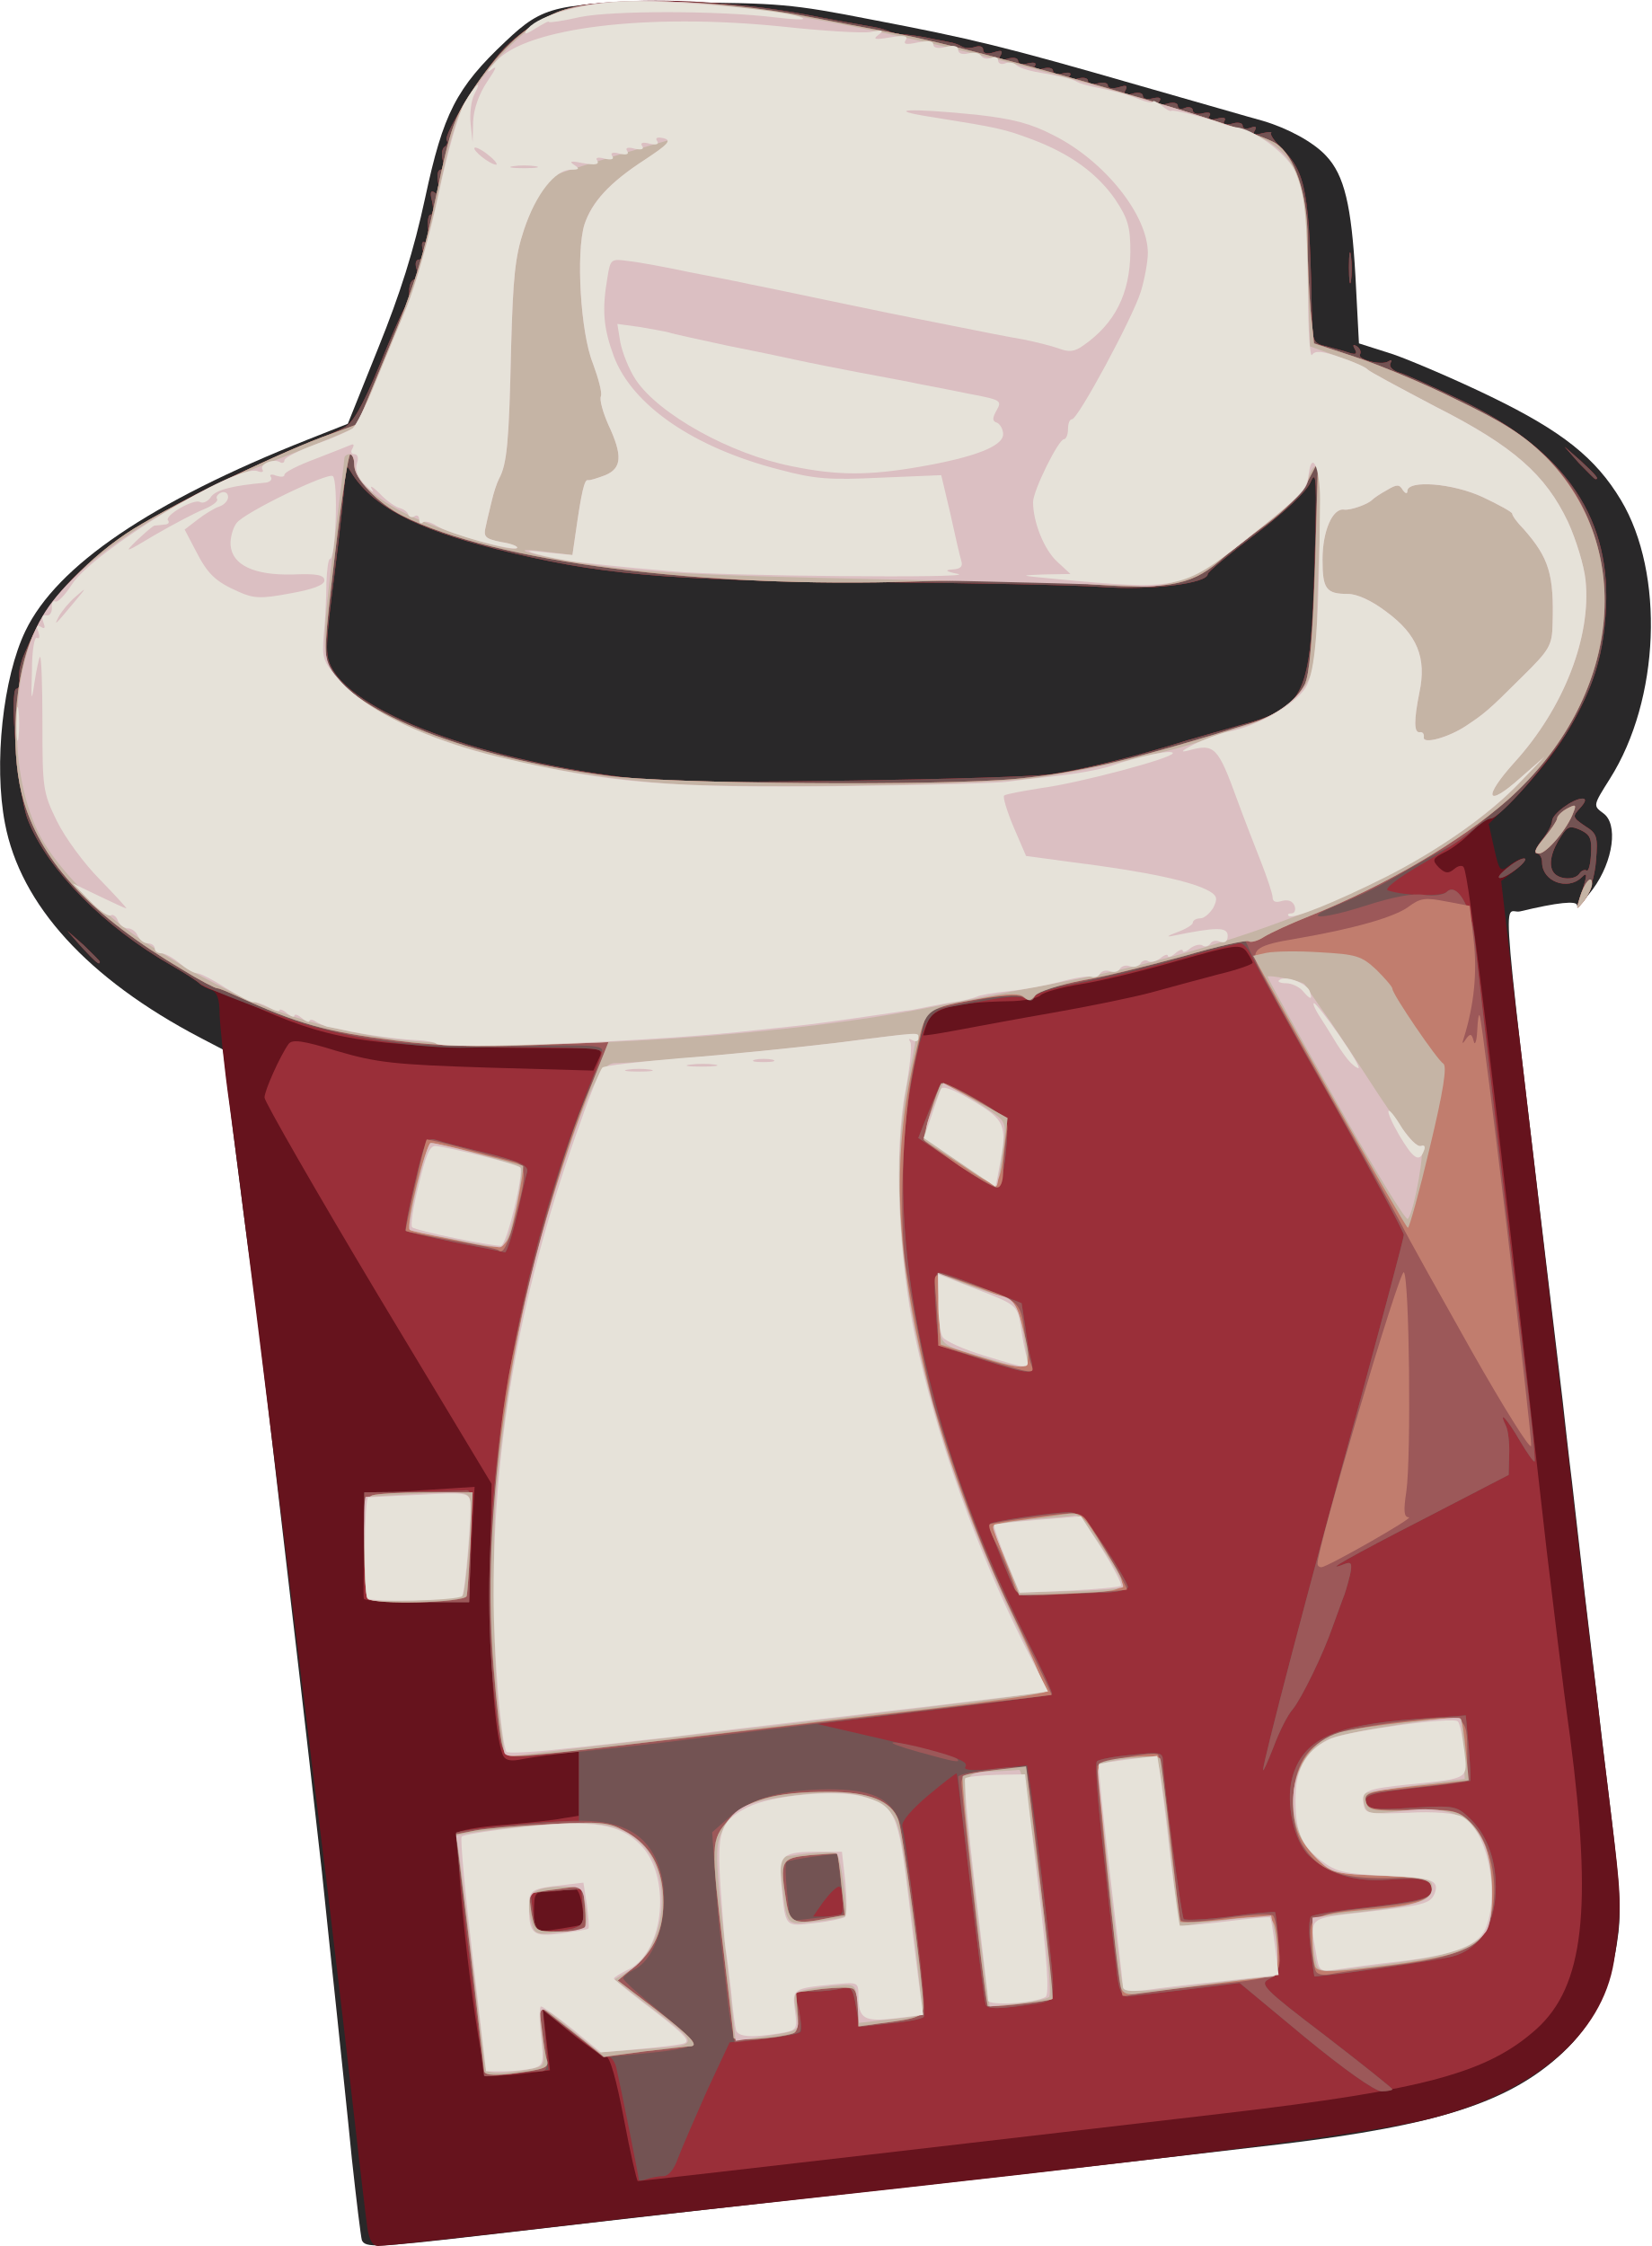
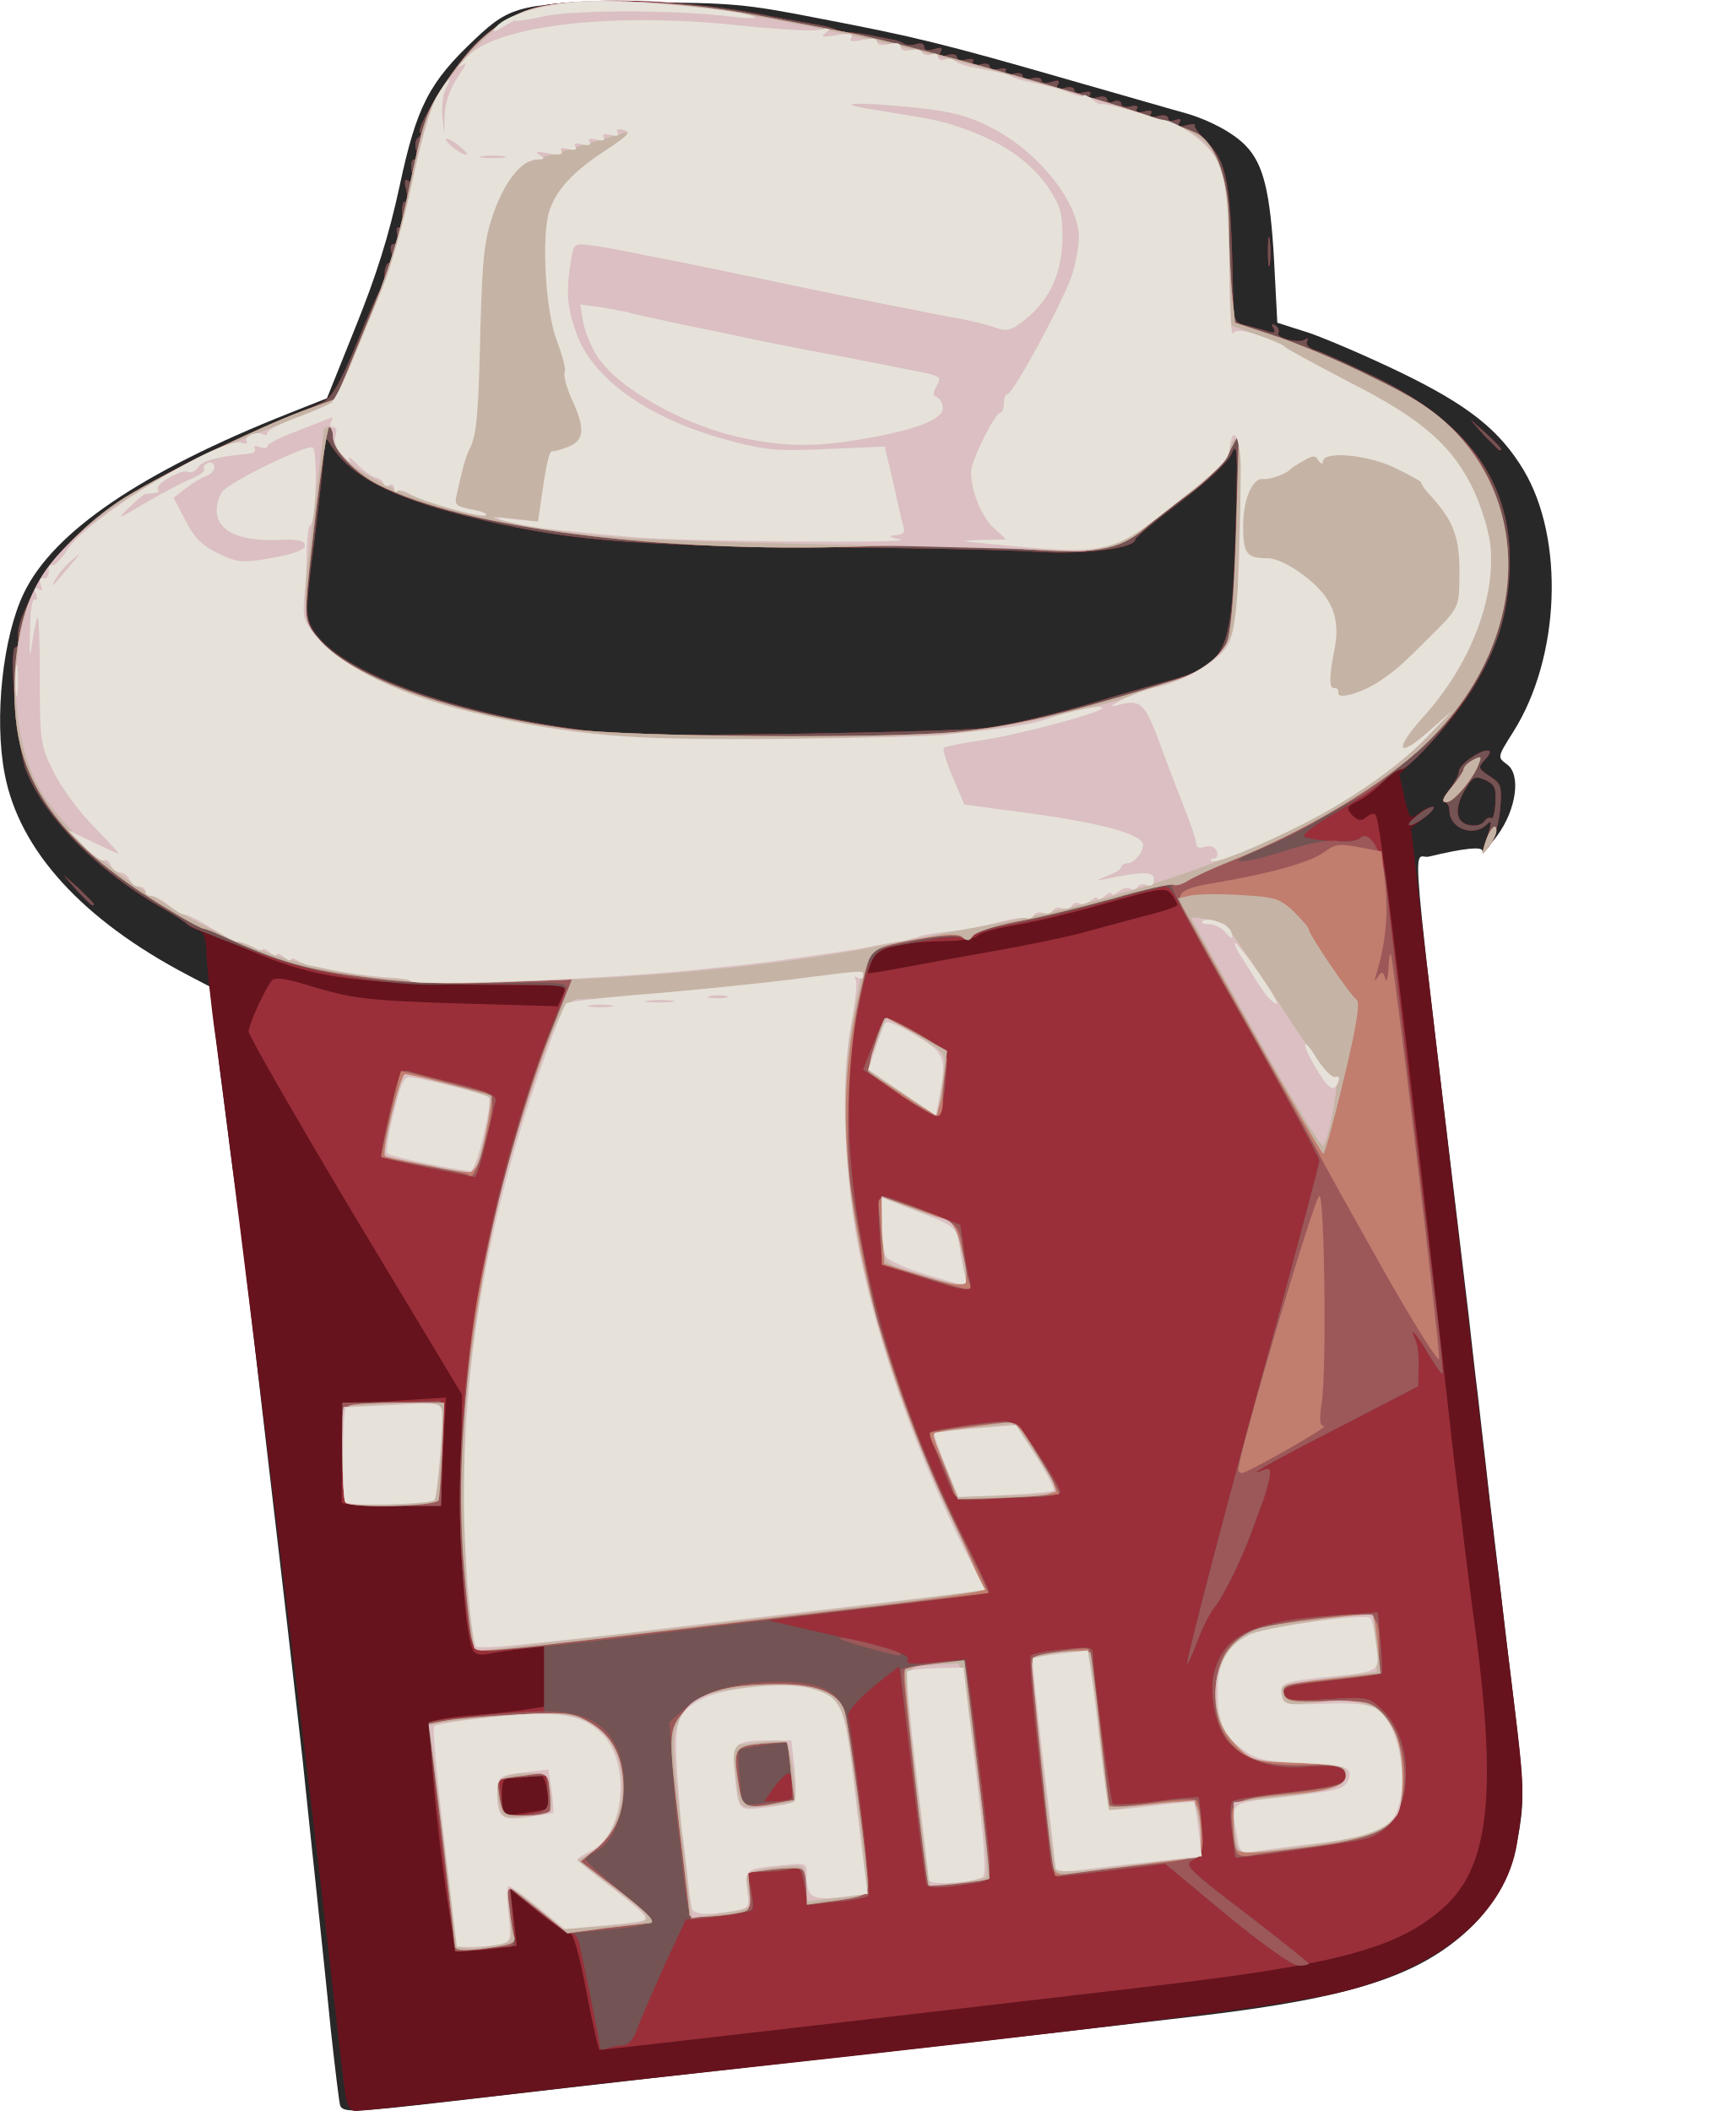
- <svg xmlns="http://www.w3.org/2000/svg" height="450" viewBox="0 0 3310 4500" width="331">
+ <svg xmlns="http://www.w3.org/2000/svg" viewBox="0 0 3700 4500">
  <path d="m725 4488c-2-7-11-80-20-163-8-82-22-213-30-290s-22-205-30-285c-9-80-36-318-61-530s-49-423-55-470c-5-47-16-134-24-195-9-60-25-187-37-281l-21-171-46-24c-225-118-360-266-391-429-23-119-4-293 41-386 63-131 252-259 565-383l81-32 61-152c44-109 71-194 94-301 36-168 62-220 161-313 77-73 101-78 352-78 195 1 222 3 380 34 204 39 266 54 540 133 116 33 226 65 245 70 51 15 102 43 127 70 37 39 51 100 59 242l7 134 69 22c37 13 126 51 196 85 142 69 209 122 260 207 88 147 78 400-22 558-34 54-34 54-14 69 31 21 21 96-20 152-18 24-32 38-32 33 0-10-39-6-114 12-35 8-45-110 85 979 5 44 13 118 19 165 5 47 17 146 25 220 9 74 20 169 25 210s18 154 30 250c17 144 19 187 10 243-14 93-50 165-109 220-106 99-249 145-564 183-350 41-508 59-957 109-267 30-561 64-655 75-200 23-224 24-230 8z" fill="#292829" />
  <g fill="#66131d">
    <path d="m736 4463c-3-21-17-139-31-263s-37-315-50-425c-14-110-43-346-65-525-58-473-108-875-130-1035-11-77-19-159-20-183 0-31-5-44-17-49-10-4-20-9-23-13-3-3-27-19-55-35-137-78-250-193-289-292-20-50-38-263-23-263 5 0 7-8 6-17-1-10 0-21 1-25 1-5 3-11 4-15 1-5 14-34 29-65 57-117 215-230 473-339 66-27 130-55 143-62 18-9 37-42 71-124 25-62 49-116 53-119 4-4 7-18 7-31s5-23 11-23 8-9 4-20c-4-12-2-20 5-20s10-8 7-20-1-18 5-14c7 5 9-4 6-25-2-17 0-31 5-31s6-12 3-26c-5-18-3-24 5-18 8 5 10-1 7-20-3-14-1-26 5-26 5 0 7-9 4-20s-1-23 4-26 7-9 4-13c-6-11 60-119 107-175 23-27 60-55 95-72 50-23 74-28 173-32 114-4 249 8 375 33 20 4 76 14 105 19 8 1 22 5 30 8 8 4 22 7 30 7s29 3 45 6c17 4 37 7 45 9 9 1 20 5 27 9 6 4 18 4 27 1s16-1 16 6 8 9 21 5c16-5 19-4 14 6-6 9-2 11 13 7 12-4 22-2 22 4s9 8 20 5c13-3 18-1 13 6-4 6 2 8 15 5 12-4 22-2 22 4s9 8 20 5c13-3 18-1 13 6-4 6 2 8 15 5 12-4 22-2 22 4s9 8 20 5 20-1 20 5c0 5 10 6 21 3 16-5 19-4 14 6-6 9-2 11 13 7 12-4 22-2 22 4s9 8 20 5c13-3 18-1 13 6-4 6 2 8 15 5 12-4 22-2 22 4s7 8 15 4c8-3 15 0 15 5 0 6 9 9 20 6 13-3 18-1 13 6-4 6 2 8 15 5 14-4 20-2 15 5-4 6 2 8 15 5 12-4 22-2 22 4s7 7 16 4c10-4 13-2 8 6s0 9 15 5c13-3 21-3 18-1-3 3 6 16 20 30 51 51 57 86 62 350 1 37 4 43 29 48 15 4 35 9 46 13 13 4 16 2 11-7s-4-11 4-6c6 4 9 11 6 16-6 10 43 23 57 14 6-4 8-3 4 4-3 6 4 14 16 18 13 3 69 29 126 56 212 102 304 240 289 432-10 129-66 245-172 354l-62 63 11 49c10 45 12 48 30 34 32-23 43-16 13 9l-29 22 11 95c6 52 15 131 20 175 6 44 21 177 35 295 45 385 105 903 115 985 6 44 15 118 20 165 6 47 18 142 26 211 14 117 14 145-1 239-24 147-159 262-369 315-114 29-505 79-1340 170-126 14-268 29-315 35-255 30-437 50-452 50-11 0-18-11-22-37zm1372-2912c62-9 178-38 272-68 25-7 72-21 105-30 131-35 141-57 149-318 5-176 4-196-8-169-8 19-51 59-110 104-53 40-96 76-96 80 0 19-113 33-212 26-57-4-269-8-473-10-407-3-537-15-741-66-163-41-250-87-291-155-11-18-12-17-12 15-1 19-10 106-21 192-18 139-19 161-6 185 50 98 334 197 646 227 78 7 732-3 798-13z" />
    <path d="m164 1898-29-33 33 29c17 17 32 31 32 33 0 8-8 1-36-29zm2998-88c20-59 20-65 7-52-28 27-79 8-79-30 0-10-5-18-11-18s-1-12 10-26c12-15 21-32 21-39 0-14 42-45 61-45 8 0 6 7-5 19-16 17-15 19 10 36 24 15 26 21 22 69-2 29-12 63-22 77-10 13-16 17-14 9zm3-60c4-6 10-8 14-6 4 3 8-12 9-33 2-31-2-39-21-48-20-9-26-8-38 11-21 31-27 59-16 74s43 16 52 2zm-1-822-29-33 33 29c30 28 37 36 29 36-2 0-16-15-33-32zm-461-393c0-27 2-38 4-22 2 15 2 37 0 50-2 12-4 0-4-28z" />
  </g>
  <g fill="#9a2f39">
    <path d="m1250 4245c-15-79-28-125-36-125-7 0-38-21-69-46l-57-47 7 61 7 60-56 7c-31 4-62 5-69 2-18-7-73-477-56-487 6-4 48-11 93-14 44-4 96-9 114-13l32-5v-129l-47 6c-27 3-60 8-74 11-18 3-28 0-32-11-16-41-27-199-25-362l3-180-228-379c-125-209-227-387-227-395 0-14 31-83 48-107 7-10 27-8 98 14 79 23 112 27 301 33l212 6 10-22c11-23 10-23-82-23-360-1-442-12-592-77-38-17-81-34-95-38s-27-11-30-14c-3-4-27-20-55-36-137-78-250-193-289-292-20-50-38-263-23-263 5 0 7-8 6-17-1-10 0-21 1-25 1-5 3-11 4-15 1-5 14-34 29-65 57-117 215-230 473-339 66-27 130-55 143-62 18-9 37-42 71-124 25-62 49-116 53-119 4-4 7-18 7-31s5-23 11-23 8-9 4-20c-4-12-2-20 5-20s10-8 7-20-1-18 5-14c7 5 9-4 6-25-2-17 0-31 5-31s6-12 3-26c-5-18-3-24 5-18 8 5 10-1 7-20-3-14-1-26 5-26 5 0 7-9 4-20s-1-23 4-26 7-9 4-13c-6-11 60-119 107-175 23-27 61-55 95-72 53-25 69-28 188-30 129-3 237 6 360 31 20 4 76 14 105 19 8 1 22 5 30 8 8 4 22 7 30 7s29 3 45 6c17 4 37 7 45 9 9 1 20 5 27 9 6 4 18 4 27 1s16-1 16 6 8 9 21 5c16-5 19-4 14 6-6 9-2 11 13 7 12-4 22-2 22 4s9 8 20 5c13-3 18-1 13 6-4 6 2 8 15 5 12-4 22-2 22 4s9 8 20 5c13-3 18-1 13 6-4 6 2 8 15 5 12-4 22-2 22 4s9 8 20 5 20-1 20 5c0 5 10 6 21 3 16-5 19-4 14 6-6 9-2 11 13 7 12-4 22-2 22 4s9 8 20 5c13-3 18-1 13 6-4 6 2 8 15 5 12-4 22-2 22 4s7 8 15 4c8-3 15 0 15 5 0 6 9 9 20 6 13-3 18-1 13 6-4 6 2 8 15 5 14-4 20-2 15 5-4 6 2 8 15 5 12-4 22-2 22 4s7 7 16 4c10-4 13-2 8 6s0 9 15 5c13-3 21-3 18-1-3 3 6 16 20 30 51 51 57 86 62 350 1 37 4 43 29 48 15 4 35 9 46 13 13 4 16 2 11-7s-4-11 4-6c6 4 9 11 6 16-6 10 43 23 57 14 6-4 8-3 4 4-3 6 4 14 16 18 13 3 69 29 126 56 212 102 304 240 289 432-6 85-26 146-73 226-38 66-139 180-158 180-7 0-23 12-37 26-13 14-37 33-53 41-26 13-27 16-13 31 13 12 19 13 31 3 8-7 17-8 19-3 10 14 55 384 166 1367 12 99 32 268 47 375 45 345 28 499-67 585-98 88-223 122-624 169-331 39-1169 136-1177 136-2 0-15-56-28-125zm-81-390c2-2 0-20-3-40-5-27-11-35-22-31-9 3-29 6-45 6-27 0-29 2-29 41v41l48-7c26-4 49-8 51-10zm941-1826c69-12 157-30 195-40 39-11 100-27 137-37 38-9 68-20 68-23s-6-13-12-22c-12-16-22-15-138 18-69 20-156 41-195 47-38 6-74 16-80 22-5 6-35 12-65 12-104 2-151 14-161 41-5 13-9 26-9 27 0 2 30-3 68-10 37-7 123-23 192-35zm-2-478c62-9 178-38 272-68 25-7 72-21 105-30 131-35 141-57 149-318 5-176 4-196-8-169-8 19-51 59-110 104-53 40-96 76-96 80 0 19-113 33-212 26-57-4-269-8-473-10-407-3-537-15-741-66-163-41-250-87-291-155-11-18-12-17-12 15-1 19-10 106-21 192-18 139-19 161-6 185 50 98 334 197 646 227 78 7 732-3 798-13z" />
    <path d="m729 3203c-2-12 2-208 4-209 1-1 51-4 110-8l108-7-5 88c-2 48-5 100-5 116l-1 27h-105c-58 0-106-3-106-7zm-565-1305-29-33 33 29c17 17 32 31 32 33 0 8-8 1-36-29zm2998-88c20-59 20-65 7-52-28 27-79 8-79-30 0-10-5-18-11-18s-1-12 10-26c12-15 21-32 21-39 0-14 42-45 61-45 8 0 6 7-5 19-16 17-15 19 10 36 24 15 26 21 22 69-2 29-12 63-22 77-10 13-16 17-14 9zm3-60c4-6 10-8 14-6 4 3 8-12 9-33 2-31-2-39-21-48-20-9-26-8-38 11-21 31-27 59-16 74s43 16 52 2zm-146-10c13-11 28-20 35-20 6 0 0 9-14 20-33 26-52 25-21 0zm145-812-29-33 33 29c30 28 37 36 29 36-2 0-16-15-33-32zm-461-393c0-27 2-38 4-22 2 15 2 37 0 50-2 12-4 0-4-28z" />
  </g>
  <g fill="#735353">
    <path d="m1280 4367c0-6-37-190-45-224-3-13-11-23-17-23s-39-21-72-47l-59-47 6 61 6 60-60 7c-34 4-63 5-66 2-6-5-63-479-59-484 6-5 153-21 199-22h47v-141l-74 7c-86 8-80 15-95-116-42-374 43-886 214-1283 6-15-2-17-91-18-55-1-133-1-174 0-96 3-256-21-345-52-101-35-189-70-195-77-3-3-27-19-55-35-137-78-250-193-289-292-20-50-38-263-23-263 5 0 7-8 6-18-1-9 0-20 1-24 1-5 3-11 4-15 1-5 14-34 29-65 57-117 215-230 473-339 66-27 130-55 143-62 18-9 37-42 71-124 25-62 49-116 53-119 4-4 7-18 7-31s5-23 11-23 8-9 4-20c-4-12-2-20 5-20s10-8 7-20-1-18 5-14c7 5 9-4 6-25-2-17 0-31 5-31s6-12 3-26c-5-18-3-24 5-18 8 5 10-1 7-20-3-14-1-26 5-26 5 0 7-9 4-20s-1-23 4-26 7-9 4-13c-6-11 60-119 107-175 23-27 61-55 95-72 53-25 69-28 188-30 129-3 237 6 360 31 20 4 76 14 105 19 8 1 22 5 30 8 8 4 22 7 30 7s29 3 45 6c17 4 37 7 45 9 9 1 20 5 27 9 6 4 18 4 27 1s16-1 16 6 8 9 21 5c16-5 19-4 14 6-6 9-2 11 13 7 12-4 22-2 22 4s9 8 20 5c13-3 18-1 13 6-4 6 2 8 15 5 12-4 22-2 22 4s9 8 20 5c13-3 18-1 13 6-4 6 2 8 15 5 12-4 22-2 22 4s9 8 20 5 20-1 20 5c0 5 10 6 21 3 16-5 19-4 14 6-6 9-2 11 13 7 12-4 22-2 22 4s9 8 20 5c13-3 18-1 13 6-4 6 2 8 15 5 12-4 22-2 22 4s7 8 15 4c8-3 15 0 15 5 0 6 9 9 20 6 13-3 18-1 13 6-4 6 2 8 15 5 14-4 20-2 15 5-4 6 2 8 15 5 12-4 22-2 22 4s7 7 16 4c10-4 13-2 8 6s0 9 15 5c13-3 21-3 18-1-3 3 6 16 20 30 51 51 57 86 62 350 1 37 4 43 29 48 15 4 35 9 46 13 13 4 16 2 11-7s-4-11 4-6c6 4 9 11 6 16-6 10 43 23 57 14 6-4 8-3 4 4-3 6 4 14 16 18 13 3 69 29 126 56 212 102 304 240 289 432-6 85-26 146-73 226-37 63-139 180-157 180-6 0-22 11-36 24-15 13-62 44-105 69-46 27-73 48-65 51 33 11 108 13 118 3 20-20 49 30 56 96 6 61 51 443 99 842 14 110 23 201 21 203s-15-17-30-42c-26-45-44-63-27-28 4 9 7 35 6 57l-1 40-166 86c-152 78-210 111-164 93 15-6 17-2 12 22-4 16-10 38-15 49-4 11-13 36-20 55-19 55-62 143-80 165-10 11-27 45-38 75-12 30-21 51-21 46-1-13 90-361 192-731 49-181 90-335 90-341 0-5-65-127-145-270-81-142-152-271-159-286-7-16-17-28-24-28-6 0-66 15-132 34-67 19-156 40-198 47-44 8-79 19-82 26-4 9-9 10-17 4-6-5-31-5-61 0-27 5-67 12-89 16-46 7-57 28-81 157-55 294 32 710 232 1110 30 59 53 109 51 111s-108 15-237 31l-234 28 134 31c151 36 171 43 163 56-3 6 20 7 59 3l65-7 6 39c12 78 46 373 46 403 0 26-4 31-32 35-76 12-100 12-103 2-2-6-16-112-30-236-15-124-27-226-28-227s-27 19-57 44c-33 28-54 52-52 62 13 59 48 377 43 382-3 4-34 10-68 13l-61 7-7-42c-6-36-10-40-29-35-11 3-37 6-57 6h-37l8 37c5 20 7 40 4 44-2 4-35 10-73 14l-69 7-45 96c-24 54-50 114-58 135-8 23-19 37-30 37-10 0-24 3-33 6s-16 4-16 1zm-132-503c19-6 23-12 20-43l-3-36-50 3c-27 2-50 5-51 5-1 1 1 19 4 40 4 32 8 37 31 37 14 0 36-3 49-6zm542-54c0-16-4-30-9-30s-19 14-31 30l-21 30h30c28 0 31-3 31-30zm418-2259c62-9 178-38 272-68 25-7 72-21 105-30 131-35 141-57 149-318 5-176 4-196-8-169-8 19-51 59-110 104-53 40-96 76-96 80 0 19-113 33-212 26-57-4-269-8-473-10-407-3-537-15-741-66-163-41-250-87-291-155-11-18-12-17-12 15-1 19-10 106-21 192-18 139-19 161-6 185 50 98 334 197 646 227 78 7 732-3 798-13z" />
    <path d="m2614 4081-130-108-105 13c-57 7-111 13-120 14-12 0-18-14-22-57-4-32-16-137-26-233-11-96-17-177-13-181s35-10 70-13c55-6 62-5 62 11 1 42 37 313 42 318 3 3 45 1 92-5 48-7 89-10 91-9 1 2 5 31 7 64 3 52 1 60-19 70s-12 19 113 114c74 57 134 105 134 107s-10 4-22 4c-14-1-75-44-154-109z" />
    <path d="m2626 3903c-4-31-3-59 1-63s53-12 109-18c113-13 134-19 134-37 0-19-20-24-88-19-67 5-120-11-159-48-30-29-47-105-34-155 21-78 83-107 250-119l98-7 6 64c3 35 4 65 3 67-2 1-50 8-108 14-90 10-105 14-101 29 4 14 16 16 93 11 88-5 89-4 119 25 35 36 53 93 47 157-6 61-37 103-86 116-27 7-230 37-276 40-1 0-4-26-8-57zm-1889-700c-4-3-7-53-7-110v-103l95-1c52-1 101-2 108-3 12-1 12 3 9 157l-2 67h-98c-54 0-102-3-105-7zm1287-38c-8-19-21-51-29-72-8-20-13-38-11-40 5-5 124-23 157-23 21 0 35 13 73 70 25 38 46 74 46 80 0 5-24 11-52 11-29 1-79 3-111 5-58 3-58 3-73-31zm-59-442c-44-14-81-26-83-28-1-1-5-34-7-74-4-52-2-71 8-71 6 0 46 14 88 31l76 30 7 45c3 24 8 55 12 69 8 31 3 31-101-2zm-1054-234c-52-11-96-21-98-23-2-1 6-45 18-95 20-86 23-92 43-87 11 4 58 16 104 27 66 17 82 25 78 38-3 9-12 49-21 89-9 39-20 71-23 71-4-1-49-10-101-20zm1002-160-73-49 21-53c11-28 23-54 25-57 5-5 80 35 114 60 20 15 21 22 15 83-4 40-12 67-19 66-6 0-44-22-83-50zm-1749-431-29-33 33 29c17 17 32 31 32 33 0 8-8 1-36-29zm2998-88c20-59 20-65 7-52-28 27-79 8-79-30 0-10-5-18-11-18s-1-12 10-26c12-15 21-32 21-39 0-14 42-45 61-45 8 0 6 7-5 19-16 17-15 19 10 36 24 15 26 21 22 69-2 29-12 63-22 77-10 13-16 17-14 9zm3-60c4-6 10-8 14-6 4 3 8-12 9-33 2-31-2-39-21-48-20-9-26-8-38 11-21 31-27 59-16 74s43 16 52 2zm-146-10c13-11 28-20 35-20 6 0 0 9-14 20-33 26-52 25-21 0zm145-812-29-33 33 29c30 28 37 36 29 36-2 0-16-15-33-32zm-461-393c0-27 2-38 4-22 2 15 2 37 0 50-2 12-4 0-4-28z" />
  </g>
  <g fill="#9c5859">
    <path d="m2614 4081-130-108-105 13c-57 7-111 13-120 14-12 0-18-14-22-57-4-32-16-137-26-233-11-96-17-177-13-181s35-10 70-13c55-6 62-5 62 11 1 42 37 313 42 318 3 3 45 1 92-5 48-7 89-10 91-9 1 2 5 31 7 64 3 52 1 60-19 70s-12 19 113 114c74 57 134 105 134 107s-10 4-22 4c-14-1-75-44-154-109zm-1644 78c-1-2-14-112-30-244-15-132-27-241-26-243 6-6 169-22 237-24 87-2 137 21 163 76 35 73 11 195-43 222-12 6-22 14-22 18s31 32 68 62c37 31 69 59 71 64 4 11-21 17-106 25l-73 7-61-48-61-48 6 62c6 56 5 62-12 62-10 0-39 3-65 6-25 4-46 5-46 3zm178-295c19-6 23-12 20-43l-3-36-50 3c-27 2-50 5-51 5-1 1 1 19 4 40 4 32 8 37 31 37 14 0 36-3 49-6zm318 199c-3-15-8-53-11-83s-8-73-11-95-8-79-11-127l-6-87 33-29c41-38 105-56 200-57 85 0 123 17 142 63 14 34 58 385 49 393-3 4-34 10-68 13l-61 7-7-42c-6-36-10-40-29-35-11 3-37 6-57 6h-37l9 37c4 21 5 41 1 44-4 4-35 10-69 14l-61 7zm222-228c2-2 0-30-3-62l-7-59-49 6c-27 4-51 8-53 11-3 3-2 30 1 61l6 57 51-6c28-3 52-7 54-8zm287 181c-4-10-55-438-55-456 0-9 128-26 136-17 6 6 54 390 54 434 0 29-4 33-32 37-76 12-100 12-103 2z" />
    <path d="m2626 3903c-4-31-3-59 1-63s53-12 109-18c113-13 134-19 134-37 0-19-20-24-88-19-67 5-120-11-159-48-30-29-47-105-34-155 21-78 83-107 250-119l98-7 6 64c3 35 4 65 3 67-2 1-50 8-108 14-90 10-105 14-101 29 4 14 16 16 93 11 88-5 89-4 119 25 35 36 53 93 47 157-6 61-37 103-86 116-27 7-230 37-276 40-1 0-4-26-8-57zm-95-357c-1-13 90-361 192-731 49-181 90-335 90-341 0-5-65-127-145-270-81-142-152-272-159-289-7-16-14-31-14-32-1-2-33 7-71 18-93 28-250 67-303 75-23 4-45 13-48 20-3 10-9 10-22 3-12-8-41-6-106 8l-90 19-23 110c-66 317 15 728 225 1148 30 59 53 109 51 111-2 1-140 19-308 39s-375 45-460 56c-85 10-194 22-241 25-101 8-93 17-108-115-38-341 27-789 169-1165 23-61 44-117 46-126 5-15-10-16-160-13-256 6-395-18-562-97-23-10-45-19-49-19s-35-16-69-37c-182-108-280-212-318-336-27-89-22-231 12-320 26-70 105-159 193-218 70-47 286-153 392-193l71-26 63-153c49-117 71-187 95-305 30-142 36-157 80-222 53-76 99-118 161-145 80-33 312-29 507 9 40 8 116 22 168 32 161 29 719 190 766 221 38 24 64 102 64 190 0 43 3 108 6 144l7 67 82 27c46 15 138 53 204 86 140 67 216 133 257 223 85 186 25 417-148 571-79 71-112 97-133 106-11 5-42 23-70 39-56 34-92 51-149 75-70 28-29 28 59 0 56-18 97-26 119-22 19 3 39 0 45-6 20-20 49 29 56 96 6 61 51 443 99 842 14 110 23 201 21 203s-15-17-30-42c-26-45-44-63-27-28 4 9 7 35 6 57l-1 40-166 86c-152 78-210 111-164 93 15-6 17-2 12 22-4 16-10 38-15 49-4 11-13 36-20 55-19 55-62 143-80 165-10 11-27 45-38 75-12 30-21 51-21 46zm-490-1986c121-12 236-39 469-112 47-15 87-44 104-76 10-19 16-90 21-237l6-210-21 40c-12 24-46 58-82 85-34 25-78 59-97 76-56 48-109 57-275 43-86-7-215-8-331-4-425 14-845-39-1029-132-48-24-96-74-96-100 0-13-4-23-8-23s-18 91-31 202c-21 177-23 204-10 227 51 90 276 178 554 215 122 17 676 21 826 6z" />
    <path d="m1840 3510c-36-10-58-18-50-19 18-1 120 26 128 33 8 9-6 6-78-14zm-1103-307c-4-3-7-53-7-110v-103l95-1c52-1 101-2 108-3 12-1 12 3 9 157l-2 67h-98c-54 0-102-3-105-7zm1287-38c-8-19-21-51-29-72-8-20-13-38-11-40 5-5 124-23 157-23 21 0 35 13 73 70 25 38 46 74 46 80 0 5-24 11-52 11-29 1-79 3-111 5-58 3-58 3-73-31zm-59-442c-44-14-81-26-83-28-1-1-5-34-7-74-4-52-2-71 8-71 6 0 46 14 88 31l76 30 7 45c3 24 8 55 12 69 8 31 3 31-101-2zm-1054-234c-52-11-96-21-98-23-2-1 6-45 18-95 20-86 23-92 43-87 11 4 58 16 104 27 66 17 82 25 78 38-3 9-12 49-21 89-9 39-20 71-23 71-4-1-49-10-101-20zm1002-160-73-49 21-53c11-28 23-54 25-57 5-5 80 35 114 60 20 15 21 22 15 83-4 40-12 67-19 66-6 0-44-22-83-50zm1252-529c9-31 25-50 25-29 0 7-8 23-16 34-16 19-16 19-9-5zm-71-121c14-17 26-35 26-39 0-5 9-14 20-20 17-9 19-8 13 7-11 32-54 83-69 83-12 0-9-8 10-31z" />
  </g>
  <g fill="#c17d6e">
    <path d="m970 4148c-1-7-13-116-28-243l-28-230 36-7c19-4 87-10 150-13 100-6 120-4 149 12 48 25 73 63 79 121 6 66-12 115-55 151l-35 29 76 58c70 54 89 74 68 74-4 0-44 5-90 10l-82 11-65-52-65-51 6 49c3 26 7 54 10 61 4 15-4 18-73 27-40 4-53 2-53-7zm201-282c3-3 3-24 1-47l-4-41-51 7c-29 3-53 8-55 10-2 1 0 19 3 39 7 35 8 36 54 36 26 0 50-2 52-4zm299 217c0-4-9-82-20-173-26-219-26-222 10-264 36-40 92-56 201-56 80 0 125 18 139 56 9 24 50 329 50 373 0 21-8 25-87 35l-43 6v-34c0-19-5-38-10-41-6-4-34-3-63 0l-52 7 3 39c3 26 0 40-9 43-31 10-119 16-119 9zm190-240 33-6-7-60c-3-33-7-61-9-63-1-1-26 1-54 3-59 6-61 10-47 96 7 40 17 44 84 30zm316 156c-5-21-44-355-49-419-2-23 2-25 62-33 35-4 65-6 66-5 5 5 57 459 53 463-1 2-31 7-65 10-60 7-62 7-67-16zm273-1c-10-42-54-455-50-460 9-10 111-29 121-23 4 2 15 76 25 162 9 87 18 163 20 169 2 7 30 6 91-3 49-7 92-9 95-5 4 4 9 31 11 60 6 65 9 64-157 81-66 7-128 15-137 17-10 3-18 4-19 2zm387-50c-3-7-7-32-9-56-6-53 0-57 132-71 98-11 118-19 108-45-5-12-23-15-89-13-95 1-138-16-169-68-23-39-24-117-2-162 23-48 73-69 206-84 126-15 127-14 127 67v52l-42 6c-24 3-71 8-104 12-52 5-61 9-57 24s16 17 93 16c84-1 90 0 118 27 53 51 63 183 16 230-29 29-74 43-189 57-49 6-100 13-113 16-13 2-24-1-26-8zm-1629-449c-4-13-12-83-18-155-13-159 1-424 30-586 36-194 113-469 161-573 5-11 16-37 25-59l15-38-153 6c-109 4-188 2-273-9-141-18-196-33-321-90-17-8-34-15-38-15s-35-16-69-37c-182-108-280-212-318-336-27-89-22-231 12-320 26-70 105-159 193-218 70-47 286-153 392-193l71-26 63-153c49-117 71-187 95-305 30-142 36-157 80-222 53-76 99-118 161-145 80-33 312-29 507 9 40 8 116 22 168 32 161 29 719 190 766 221 38 24 64 102 64 190 0 43 3 108 6 144l7 67 82 27c46 15 138 53 204 86 94 45 134 71 177 113 184 185 152 485-74 688-94 83-245 172-397 233-38 15-79 34-92 42-12 8-26 12-31 9s-63 10-128 29c-66 18-157 41-204 49-47 9-90 22-95 30-7 9-15 10-26 3-16-10-176 16-191 31-3 4-16 54-28 112-22 106-29 309-15 397 15 90 47 250 56 278 67 212 110 324 181 465 31 63 56 115 55 116-2 1-925 109-1033 120-58 6-61 5-67-17zm1034-1939c121-12 236-39 469-112 47-15 87-44 104-76 10-19 16-90 21-237l6-210-21 40c-12 24-46 58-82 85-34 25-78 59-97 76-56 48-109 57-275 43-86-7-215-8-331-4-425 14-845-39-1029-132-48-24-96-74-96-100 0-13-4-23-8-23s-18 91-31 202c-21 177-23 204-10 227 51 90 276 178 554 215 122 17 676 21 826 6z" />
    <path d="m737 3203c-4-3-7-50-7-104 0-79 3-98 16-103 9-3 57-6 108-6h93l-4 98c-3 53-6 103-8 110-5 13-185 18-198 5zm1296-21c-8-26-24-64-40-95-8-16-13-30-10-33 2-2 44-9 92-15 82-10 90-10 103 8 21 29 83 135 80 138-2 1-52 5-111 8-95 5-109 3-114-11zm607-49c-2-28 165-592 173-584 11 11 15 367 5 439-6 39-5 52 5 52 12 0-162 99-175 100-5 0-8-3-8-7zm310-424c-63-112-128-228-143-258-16-30-86-156-156-280s-130-233-133-242c-10-27 4-36 77-48 117-20 198-43 227-64 24-18 34-19 75-11l48 9 8 70c7 63 1 128-20 195-4 12-3 13 5 1 8-11 11-10 15 5 2 10 6 1 7-21s3-35 5-30c7 18 106 847 103 862-2 8-55-77-118-188zm-982 13-88-26-1-40c-1-23-3-56-5-74-3-37-7-37 98 0 69 24 74 30 81 88 3 25 9 54 13 63 8 21 8 21-98-11zm-969-217c-3-3-45-12-94-20-49-9-90-17-92-19s37-175 42-183c0-1 34 7 75 18s85 23 98 26c27 6 28 25 6 107-17 62-26 80-35 71zm923-169c-34-24-65-46-68-49-8-8 25-117 36-117 5 0 37 16 71 36 60 36 61 37 55 73-3 20-6 51-6 69 0 19-5 32-12 31-7 0-41-20-76-43zm1243-536c9-31 25-50 25-29 0 7-8 23-16 34-16 19-16 19-9-5zm-71-121c14-17 26-35 26-39 0-5 9-14 20-20 17-9 19-8 13 7-11 32-54 83-69 83-12 0-9-8 10-31z" />
  </g>
  <g fill="#c5b4a5">
    <path d="m970 4148c-1-7-13-116-28-243l-28-230 36-7c19-4 87-10 150-13 100-6 120-4 149 12 48 25 73 63 79 121 6 66-12 115-55 151l-35 29 76 58c70 54 89 74 68 74-4 0-44 5-90 10l-82 11-65-52-65-51 6 49c3 26 7 54 10 61 4 15-4 18-73 27-40 4-53 2-53-7zm201-282c3-3 3-24 1-47l-4-41-51 7c-29 3-53 8-55 10-2 1 0 19 3 39 7 35 8 36 54 36 26 0 50-2 52-4zm299 217c0-4-9-82-20-173-26-219-26-222 10-264 36-40 92-56 201-56 80 0 125 18 139 56 9 24 50 329 50 373 0 21-8 25-87 35l-43 6v-34c0-19-5-38-10-41-6-4-34-3-63 0l-52 7 3 39c3 26 0 40-9 43-31 10-119 16-119 9zm190-240 33-6-7-60c-3-33-7-61-9-63-1-1-26 1-54 3-59 6-61 10-47 96 7 40 17 44 84 30zm319 176c-9-40-55-456-50-460 3-4 33-9 67-13l60-7 28 231c16 127 27 233 25 235-6 5-129 18-130 14zm267-37c-9-34-49-442-44-448 13-12 120-21 123-10 2 6 11 81 20 166 10 85 19 157 20 160 2 3 42 1 90-4 72-8 88-7 96 5 11 17 12 109 1 109-6 0-131 16-269 34-24 4-33 0-37-12zm391-39c-4-3-7-28-7-53 0-54-2-54 133-66 82-7 114-22 104-47-4-12-26-16-101-19-84-3-97-6-121-28-44-41-58-77-53-137 5-61 39-106 92-122 38-12 236-34 243-27 3 2 7 31 10 64l6 59-64 7c-139 14-147 16-142 37 5 16 15 18 93 16 75-2 91 1 110 18 34 30 50 77 50 148 0 100-27 120-195 143-113 15-149 17-158 7zm-1630-445c-4-12-12-84-18-159-29-349 48-794 205-1188l25-63-153 6c-108 4-187 2-272-9-141-18-196-33-321-90-17-8-34-15-38-15s-35-16-69-37c-182-108-280-212-318-336-27-89-22-231 12-320 26-70 105-159 193-218 70-47 286-153 392-193l71-26 63-153c49-117 71-187 95-305 30-142 36-157 80-222 53-76 99-118 161-145 80-33 312-29 507 9 40 8 116 22 168 32 161 29 719 190 766 221 38 24 64 102 64 190 0 43 3 108 6 144l7 67 82 27c46 15 138 53 204 86 94 45 134 71 177 113 184 185 152 485-74 688-94 83-245 172-397 233-38 15-79 34-92 42-12 8-26 12-31 9s-63 10-128 29c-66 18-157 41-204 49-47 9-90 23-96 31-8 11-14 11-22 3s-30-8-84 2c-114 21-112 19-131 99-50 207-45 393 18 657 36 148 98 320 176 483 38 80 66 148 62 151-5 4-109 19-233 34-124 14-333 39-465 55-394 47-381 47-388 19zm1034-1938c121-12 236-39 469-112 47-15 87-44 104-76 10-19 16-90 21-237l6-210-21 40c-12 24-46 58-82 85-34 25-78 59-97 76-56 48-109 57-275 43-86-7-215-8-331-4-425 14-845-39-1029-132-48-24-96-74-96-100 0-13-4-23-8-23s-18 91-31 202c-21 177-23 204-10 227 51 90 276 178 554 215 122 17 676 21 826 6z" />
    <path d="m737 3203c-4-3-7-50-7-104 0-79 3-98 16-103 9-3 57-6 108-6h93l-4 98c-3 53-6 103-8 110-5 13-185 18-198 5zm1279-73c-14-36-26-68-26-72 0-3 24-9 53-12 28-4 68-9 88-12 35-5 36-4 82 70 54 88 60 83-85 89l-86 3zm-61-414-70-22-3-72-3-72 78 29c77 28 78 29 90 72 26 98 22 101-92 65zm-1055-234c-41-8-77-16-79-18-9-8 32-174 43-174s178 41 184 46c2 1-4 39-13 83-20 92-12 89-135 63zm1763-295-152-272 27-6c15-3 63-4 107-1 72 4 83 7 113 35 17 17 32 34 32 38 0 11 90 143 102 150 8 5 0 56-27 168-21 89-41 161-44 161-3-1-74-123-158-273zm-738 146c-39-25-72-47-74-49-3-3 28-105 35-113 2-2 32 13 68 33l65 36-6 53c-11 93-10 93-88 40zm1240-533c9-31 25-50 25-29 0 7-8 23-16 34-16 19-16 19-9-5zm-71-121c14-17 26-35 26-39 0-5 9-14 20-20 17-9 19-8 13 7-11 32-54 83-69 83-12 0-9-8 10-31z" />
  </g>
  <g fill="#dbbfc2">
    <path d="m974 4146c-2-6-15-112-30-236-14-124-28-228-30-231s57-12 131-19c150-15 198-8 241 35 64 64 49 208-26 254l-29 17 69 53c105 80 105 78-4 86l-95 7-48-39c-76-63-75-63-67 6 6 58 6 60-17 65-55 11-91 12-95 2zm198-285c4-4 5-23 1-44-5-35-8-37-43-37-68 0-80 15-64 76 5 19 11 21 52 16 26-2 50-7 54-11zm281 37c-19-162-20-196-9-222 23-53 46-66 142-78 103-13 153-6 190 26 25 21 28 33 51 215 13 107 22 195 20 197s-31 7-65 10l-61 7-3-39c-3-38-4-39-38-36-19 1-48 5-63 8-27 6-28 8-22 44 7 43 17 37-95 55l-26 4zm241-59c6-6-9-117-17-125-3-4-31-3-61 0l-55 7 5 47c11 93 7 89 68 82 31-3 57-8 60-11zm283 143c-3-20-16-122-28-226-24-210-25-204 44-207 20-1 43-2 49-3 14-1 72 444 60 455-4 4-32 9-63 13l-56 6zm268-34c-13-99-45-378-45-397 0-16 9-21 56-27 39-4 58-3 63 5 4 6 16 84 25 172l18 160 27-5c14-3 56-8 92-12l66-6 7 32c10 51 7 90-6 90-7 0-67 7-133 15-172 21-163 22-170-27zm391-20c-3-13-6-37-6-54v-32l103-12c114-14 137-22 137-49 0-17-11-19-100-23-93-3-101-5-129-32-74-71-64-198 20-241 26-14 257-50 265-42 2 2 5 30 6 62l3 59-99 13c-54 7-101 14-103 17-3 2-2 13 1 23 6 18 12 19 77 11 87-11 134 8 161 62 21 41 24 156 5 181-24 31-75 48-192 63-149 20-142 20-149-6zm-1626-420c0-7-5-42-10-78-11-72-14-362-5-449 28-267 64-439 137-656 48-145 74-195 100-195 53 0 382-31 486-46 63-8 115-14 117-12s-3 32-11 68c-66 309 15 713 233 1159 23 47 40 88 38 90-5 4-416 54-785 96-124 14-242 28-262 31-28 4-38 2-38-8zm-272-304c-7-6-12-203-5-205 1 0 48-3 104-6 92-5 101-4 105 13 4 23-8 183-15 190-8 9-182 16-189 8z" />
    <path d="m2017 3130c-15-34-27-65-27-70s36-12 80-16c44-3 83-7 86-8 11-2 103 138 94 144-5 3-53 7-108 8l-99 3zm-27-405c-117-35-105-23-108-102l-3-72 53 21c29 11 63 22 76 25 26 6 36 26 46 96 8 53 8 53-64 32zm-1085-243c-44-8-82-16-84-18-7-6 33-174 42-174 18 0 172 42 180 49 4 4-1 42-10 84-13 56-22 77-33 76-8-1-51-8-95-17zm1772-276c-75-134-137-246-137-249 0-5 70 9 74 15 1 1 24 36 52 75 27 40 60 90 74 112 66 102 96 140 106 137 12-4-12 132-25 146-4 5-69-102-144-236zm-755 122c-79-53-77-49-46-125l14-33 33 18c17 9 46 27 63 39 31 22 31 22 22 84-4 35-9 63-11 65-1 1-35-21-75-48zm-1152-249c-179-27-317-83-488-197-75-50-154-129-193-192-72-117-74-336-4-455 63-108 247-230 485-320 69-27 130-52 137-57 6-5 26-44 43-86s47-113 65-157 47-147 64-229c26-123 37-157 66-200 49-74 113-135 164-157 161-70 585-6 1245 188 88 26 173 57 190 68 57 38 70 82 76 255l5 154 55 20c30 10 57 22 60 26s65 37 137 75c156 79 220 136 265 231 16 35 32 87 35 116 12 114-44 257-142 365-65 72-57 93 12 31l48-42-50 52c-161 170-520 325-925 401-106 20-145 27-270 52-314 61-866 91-1080 58zm1295-519c84-9 318-62 354-80 9-4 42-15 74-25 67-19 122-63 135-108 5-18 10-63 11-102 0-38 3-126 7-194 5-102 4-123-7-119-8 3-15 14-17 26-4 24-16 36-128 125-89 71-155 98-219 91-22-2-242-8-490-13-428-9-512-14-667-41-78-14-92-24-19-14l48 6 7-48c11-77 17-104 24-102 4 1 19-4 35-10 33-14 35-39 6-101-11-25-18-50-15-57s-5-36-16-66c-25-62-34-222-17-278 15-46 50-84 123-131 33-22 56-39 51-39-7 0-193 56-225 68-8 3-22 5-30 4-11-1-11 0-2 4 11 5 10 9-1 23-9 9-25 45-37 81-18 54-22 94-26 240-4 184-8 230-24 259-5 10-11 29-14 42s-9 36-12 51c-6 24-3 27 30 34 21 3 35 9 32 12-10 9-139-30-213-64-73-35-113-72-113-105 0-11-4-19-10-19-5 0-10 4-10 8s-9 79-20 167c-28 223-27 237 14 282 90 100 345 179 653 203 128 10 600 4 728-10zm873-106c36-24 44-30 112-98 55-54 60-63 61-105 3-100-7-133-58-191-13-13-23-27-23-31 0-3-27-18-59-33-60-28-151-35-151-12 0 6-4 5-9-2-7-12-12-12-32 0-13 7-26 16-29 19-8 9-44 22-57 20-23-3-43 43-43 100 0 59 7 69 51 69 18 0 47 13 76 35 63 46 82 93 67 163-11 55-11 81 1 79 5-1 9 3 8 10-3 15 49 1 85-23z" />
  </g>
  <g fill="#e6e2d9">
    <path d="m947 3919c-15-127-25-235-22-239 2-4 60-13 127-20 140-14 189-6 231 36 62 62 49 212-22 249-17 8-31 17-31 19s26 23 57 47c79 60 96 76 86 82-4 3-44 8-89 12l-80 7-56-46c-31-25-60-46-64-46-3 0-4 26 0 59 6 55 5 59-16 65-13 3-39 6-58 6h-36zm232-55c2-2 0-23-3-48l-7-44-42 5c-63 7-67 10-67 42 0 56 7 62 64 55 28-4 53-8 55-10zm296 204c-2-7-7-42-10-78-4-36-9-74-11-85s-6-65-10-121c-8-116-1-135 54-163 47-24 176-36 229-22 67 18 73 32 94 208 10 87 21 174 24 194l5 36-57 7c-62 7-73 1-73-46 0-27-1-27-52-22-80 8-81 9-75 53 5 38 4 39-32 45-56 9-81 7-86-6zm218-227c4-4 4-35 1-69l-7-62h-41c-81 0-86 5-80 69 8 83 6 81 66 74 29-3 56-9 61-12zm287 167c0-6-12-107-26-225s-23-217-20-220 31-6 63-7l57-1 26 220c18 149 23 222 15 226-21 13-115 18-115 7zm270-28c0-7-12-109-26-227s-24-216-22-218 29-6 60-10l57-7 5 33c3 19 13 95 21 169 9 74 18 136 19 138 2 1 43-2 91-8s89-10 90-8c2 2 6 28 10 59l7 56-109 12c-59 6-129 14-155 18-35 4-48 2-48-7zm387-67c-13-73-17-69 98-82 121-14 131-17 140-38 9-26-5-31-101-35-81-4-96-7-128-31-40-31-51-59-50-129 1-57 24-95 72-115 40-16 243-44 253-34 4 3 9 29 13 58 7 58 11 56-109 68-87 9-97 13-93 38 3 21 7 22 89 19 54-3 95 1 109 8 48 26 75 144 49 218-13 39-59 58-176 72-48 5-104 13-124 16-35 5-36 4-42-33zm-1622-403c-11-18-26-200-26-315 0-316 56-621 175-949 19-55 39-103 43-107s76-12 158-19c83-6 220-20 306-30 183-23 169-23 169-9 0 5-5 7-12 3s-8-3-4 4c4 6-1 51-10 99-23 120-14 334 20 493 42 198 122 423 221 621l45 88-43 6c-23 3-154 19-292 35-323 38-333 39-378 45-22 3-64 8-95 11-32 4-106 12-165 18-59 7-110 9-112 6zm288-1367c-13-2-33-2-45 0-13 2-3 4 22 4s35-2 23-4zm130-10c-13-2-35-2-50 0-16 2-5 4 22 4 28 0 40-2 28-4zm115-10c-10-2-26-2-35 0-10 3-2 5 17 5s27-2 18-5zm-812 1079c-8-14-6-202 2-202 4 0 51-3 104-5 87-5 97-4 100 12 4 19-10 185-16 191-10 9-184 13-190 4z" />
    <path d="m2016 3125c-15-37-26-69-24-70 2-2 42-6 89-10l85-7 43 67c23 37 40 70 37 72-2 3-49 7-104 10l-99 4zm-44-409c-40-12-78-29-83-37-5-7-9-39-9-70v-56l79 31c78 30 79 32 86 71 3 22 8 50 12 63 6 26 7 26-85-2zm-1059-235c-45-9-84-19-87-22-4-3 2-42 13-85 14-59 22-79 34-78 28 3 162 36 169 43 9 8-26 154-38 157-5 1-46-6-91-15zm1010-152-72-49 15-43c8-23 16-48 19-54 3-9 24-1 65 23 65 39 69 48 52 135l-7 37zm881-54c-33-57-27-69 6-14 14 21 30 37 37 35 7-3 10 1 6 10-9 24-21 16-49-31zm-104-153c-8-10-21-29-29-43-8-13-21-34-29-46-8-13-12-23-9-23s26 29 51 65 42 65 38 65-14-8-22-18zm-1826-31c-3-3-20-6-37-7-35-1-107-11-147-20-14-3-29-6-35-7-5-2-16-6-22-10-7-5-13-5-13-1 0 3-7 1-15-6s-15-9-15-5-7 2-15-5-15-9-15-6c0 4-10 1-22-6-13-7-26-11-30-10s-29-12-55-28c-26-17-52-30-58-30-7 0-22-9-35-20s-29-20-37-20c-7 0-13-4-13-10 0-5-6-10-14-10s-16-7-20-15c-3-8-12-15-20-15-7 0-17-7-20-16-3-8-10-13-14-10-5 3-24-10-42-29l-34-35 52 25c29 14 53 25 55 25s-22-26-53-58c-31-31-70-84-86-117-28-57-29-66-29-197 0-75-2-134-5-132-2 3-7 26-11 52-6 41-7 37-5-24 0-41 5-69 10-66s6-2 3-12c-5-11-3-15 5-10s9 2 5-9c-4-10-2-16 6-14 7 1 11-6 11-15-1-10 2-15 7-13 4 3 19-12 33-34 42-66 331-243 372-227 8 3 13 2 10-3-7-11 22-23 35-15 5 3 9 1 9-4s28-19 63-32c34-12 67-27 74-32 6-5 26-44 43-86s47-113 65-157 47-146 64-227 40-162 52-182c22-38 37-50 19-16-6 12-9 38-7 58l4 37 1-41c1-26 12-56 28-80 19-28 21-34 8-24-11 8-6 0 10-17 61-68 304-97 571-70 83 9 164 14 180 11 24-5 27-3 15 6s-7 10 23 5c29-5 37-3 32 5-6 9 1 10 24 5 20-4 31-3 31 4s10 9 25 5c16-4 25-2 25 6 0 7 8 10 20 7 11-3 23-1 26 5 3 5 12 7 20 4s14-1 14 5 6 9 14 6c7-3 17-2 22 3s23 11 39 14c47 8 74 14 83 20 5 3 19 7 33 10 48 10 64 14 92 25 15 6 27 8 27 5 0-4 7 0 17 7 9 8 18 13 20 11 3-3 71 14 103 26 8 3 23 7 33 8 37 8 99 56 113 89 19 46 23 87 25 244 0 74 4 129 8 122 6-9 20-8 57 5 27 9 51 20 54 24s65 37 137 75c156 79 220 136 265 231 16 35 32 87 35 116 12 114-44 257-142 365-65 72-57 93 12 31l48-42-50 52c-61 64-163 136-270 190-98 49-186 85-193 77-3-3 0-5 6-5s9-7 6-15c-4-10-13-13-25-10-12 4-19 2-19-7 0-7-11-40-24-73s-34-87-46-120c-40-110-46-116-100-101-16 4-12 0 11-12 20-10 52-22 70-26 59-11 133-54 155-88 20-33 27-120 29-378 0-64-17-100-23-48-4 30-12 39-128 131-123 98-136 100-379 77-72-7-75-7-25-9l55-1-27-25c-26-24-48-79-48-119 0-23 51-126 62-126 4 0 8-9 8-20s3-20 8-20c12 0 122-204 138-256 8-26 14-61 14-77 0-76-87-185-189-236-46-24-83-33-153-41-137-14-192-11-88 5 131 21 141 23 200 45 76 29 129 68 165 120 25 38 30 54 30 105-1 84-31 143-94 187-18 13-29 14-50 6-14-5-46-13-71-18-25-4-90-17-145-28s-111-22-125-25-72-15-130-27-123-26-145-30c-22-5-78-16-125-25-47-10-101-20-121-22-35-5-36-4-42 34-11 64-8 100 13 157 37 98 160 183 332 227 71 19 100 21 204 16l120-5 18 76c9 42 19 85 22 95 4 12-1 17-18 18-16 1-13 4 12 9 37 9-476 4-570-5-126-11-147-14-195-19-27-4-63-11-80-16-24-7-20-8 21-3l51 5 7-48c11-77 17-104 24-102 4 1 19-4 35-10 33-14 35-39 6-101-11-25-18-50-15-57s-5-36-16-66c-25-62-34-222-17-278 15-45 50-84 121-130 47-31 54-39 38-43-13-3-18-1-13 6 4 6-2 8-15 5-14-4-20-2-15 5 4 6-2 8-15 5-14-4-20-2-15 5 4 6-2 8-15 5-14-4-20-2-15 5 4 6-2 8-15 5-14-4-20-2-15 4 4 8-5 9-28 5-24-5-30-4-19 3 12 8 11 10-6 10-32 0-70 49-94 120-18 54-22 94-26 240-4 184-8 230-24 259-5 10-11 29-14 42s-9 36-12 51c-6 24-3 27 30 34 21 3 35 9 32 12-8 7-136-28-162-45-11-7-24-10-27-6-4 3-7 1-7-6s-4-10-9-7c-5 4-11 2-13-3-1-5-9-11-17-13s-26-14-40-29c-14-14-21-18-16-9 6 9 0 5-13-8-15-15-21-31-17-43 4-11 2-19-5-19-6 0-8-5-4-11 4-7 3-10-2-8s-37 15-71 28c-35 13-63 27-63 32s-7 5-17 2c-9-4-14-2-10 3 3 5-2 10-11 11-66 6-98 14-109 28-6 10-16 14-22 11-12-8-74 28-64 37 3 4 0 8-8 8-8 1-16 2-19 2s-18 13-35 29c-28 27-25 26 35-10 36-21 80-44 97-51 18-7 31-17 28-21s1-10 8-13c8-3 14 1 14 9 0 7-8 16-18 19-9 3-29 15-43 26l-26 20 22 42c24 47 39 62 87 83 29 13 44 14 102 3 46-8 69-17 69-26 0-11-15-14-63-12-78 2-122-19-125-59-1-15 5-35 12-44 15-21 185-103 193-94 11 11 6 166-6 166-3 0-6 21-7 48 0 26-2 71-5 101-4 50-3 55 32 95 55 61 178 120 324 154 220 52 336 61 690 57 165-2 311-6 325-9 14-2 57-7 95-11 39-4 88-13 110-20 58-20 125-34 125-26 0 10-188 60-264 70-37 6-71 12-74 15s6 32 19 63l25 58 89 12c152 19 245 39 279 59 15 9 16 15 7 33-7 11-18 21-26 21s-15 4-15 9c0 4-15 13-32 19-19 7-22 10-8 7 88-18 110-18 110 0 0 11-5 15-15 12-8-4-17-2-20 4-4 5-11 7-16 3-5-3-16 0-24 6-8 7-15 9-15 5s-7-2-15 5-15 9-15 5-7-2-15 5c-8 6-19 9-24 6-5-4-13-1-16 5-4 5-13 8-21 5-7-3-16-1-20 5-3 6-12 8-20 5-7-3-16-1-20 5-3 6-11 8-17 6-7-2-34 2-62 10-27 7-75 16-105 19s-58 8-63 11c-4 2-20 6-35 9-15 2-43 7-62 11s-39 8-45 8c-5 1-32 5-60 9-96 14-120 17-155 21-19 2-57 6-85 9-186 22-627 40-641 27zm2064-637c36-24 44-30 112-98 55-54 60-63 61-105 3-100-7-133-58-191-13-13-23-27-23-31 0-3-27-18-59-33-60-28-151-35-151-12 0 6-4 5-9-2-7-12-12-12-32 0-13 7-26 16-29 19-8 9-44 22-57 20-23-3-43 43-43 100 0 59 7 69 51 69 18 0 47 13 76 35 63 46 82 93 67 163-11 55-11 81 1 79 5-1 9 3 8 10-3 15 49 1 85-23zm-2788-249c24-29 24-29 2-10-13 11-28 29-34 40-11 21-8 18 32-30zm923-872c-13-2-33-2-45 0-13 2-3 4 22 4s35-2 23-4zm-94-22c-13-11-26-17-28-15-5 5 30 33 43 34 4 0-2-9-15-19zm1631 1674c-7-8-22-15-33-15s-18-3-14-6c10-11 54 5 61 21 7 19 2 19-14 0zm-2577-535c0-30 2-43 4-27 2 15 2 39 0 55-2 15-4 2-4-28z" />
    <path d="m1586 934c-122-24-266-104-312-173-14-21-27-55-31-75l-6-37 44 6c24 4 51 9 59 11 8 3 60 14 115 26 55 11 118 24 140 29s78 16 125 25 103 19 125 24c22 4 68 13 102 20 58 11 61 13 50 32-9 16-9 22 1 25 6 3 12 13 12 23 0 24-57 46-166 65-103 18-166 18-258-1zm-532-872c17-28 99-53 190-59 87-5 352 19 365 34 4 3-21 2-54-2-114-14-327-14-392-1-35 8-63 12-63 10 0-3-12 4-27 13-17 11-24 13-19 5z" />
  </g>
</svg>
